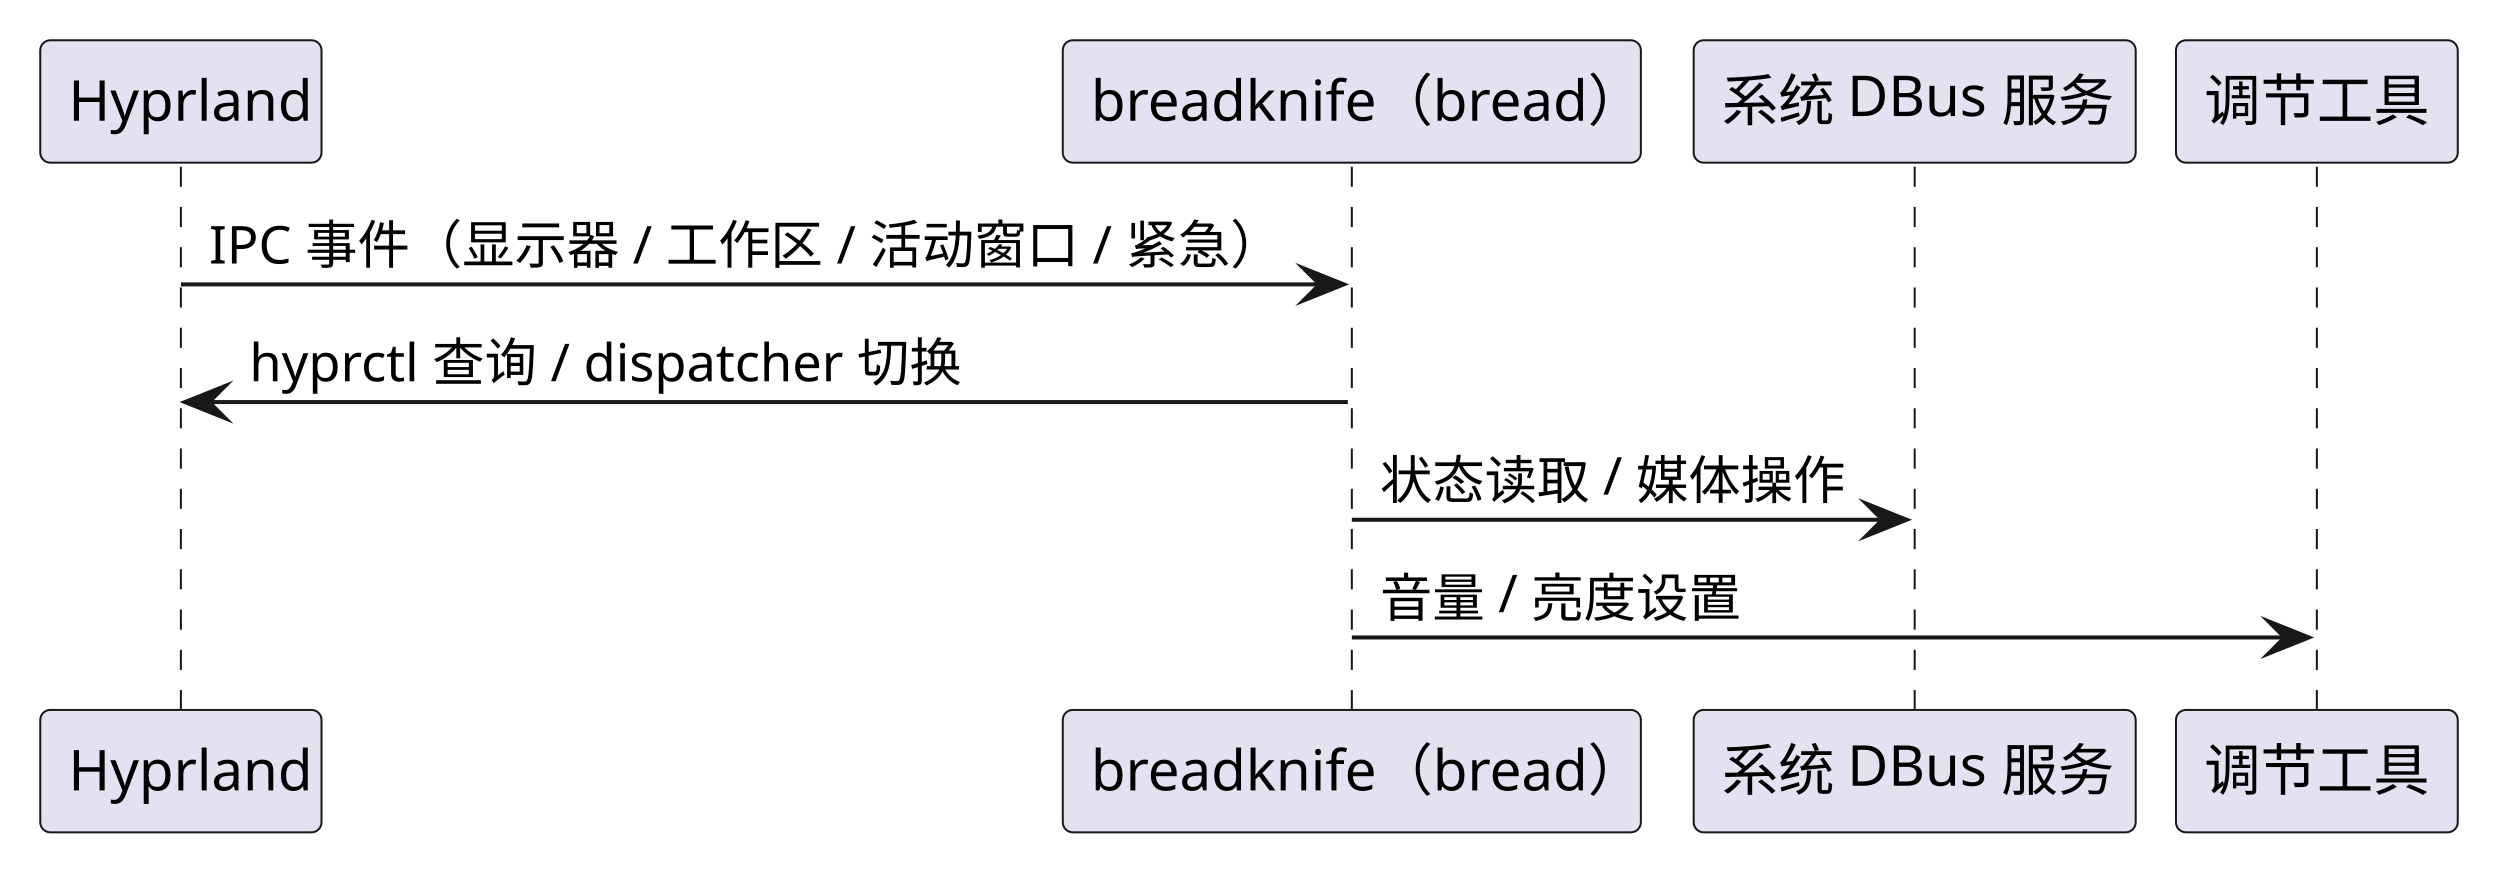
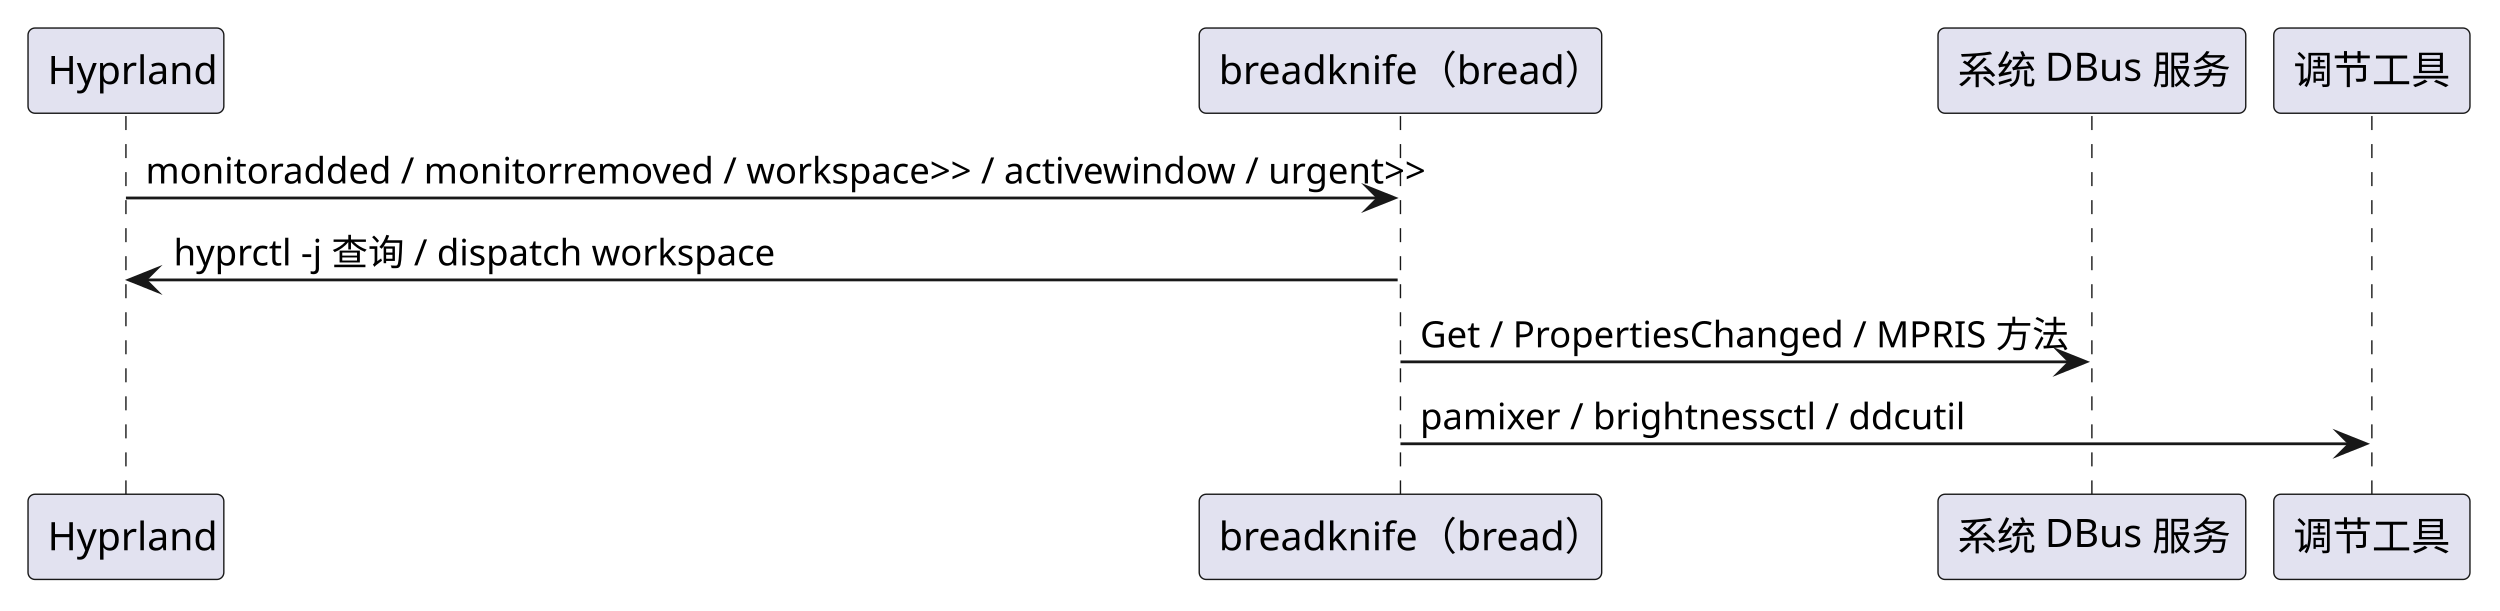
- <svg xmlns="http://www.w3.org/2000/svg" version="1.1" data-diagram-type="SEQUENCE" style="width:621px;height:218px;background:#FFFFFF;" width="621px" height="218px" viewBox="0 0 621 218" zoomAndPan="magnify" preserveAspectRatio="none" contentStyleType="text/css">
+ <svg xmlns="http://www.w3.org/2000/svg" version="1.1" data-diagram-type="SEQUENCE" style="width:892px;height:218px;background:#FFFFFF;" width="892px" height="218px" viewBox="0 0 892 218" zoomAndPan="magnify" preserveAspectRatio="none" contentStyleType="text/css">
  <defs />
  <g font-family="sans-serif" lengthAdjust="spacing">
    <g>
      <rect x="41.432" y="41.406" width="8" height="134.938" fill="#000" fill-opacity="0" />
      <line x1="44.932" y1="41.406" x2="44.932" y2="176.344" style="stroke:#181818;stroke-width:0.5;stroke-dasharray:5,5;" />
    </g>
    <g>
-       <rect x="332.294" y="41.406" width="8" height="134.938" fill="#000" fill-opacity="0" />
-       <line x1="335.794" y1="41.406" x2="335.794" y2="176.344" style="stroke:#181818;stroke-width:0.5;stroke-dasharray:5,5;" />
+       <rect x="496.184" y="41.406" width="8" height="134.938" fill="#000" fill-opacity="0" />
+       <line x1="499.684" y1="41.406" x2="499.684" y2="176.344" style="stroke:#181818;stroke-width:0.5;stroke-dasharray:5,5;" />
    </g>
    <g>
-       <rect x="472.107" y="41.406" width="8" height="134.938" fill="#000" fill-opacity="0" />
-       <line x1="475.607" y1="41.406" x2="475.607" y2="176.344" style="stroke:#181818;stroke-width:0.5;stroke-dasharray:5,5;" />
+       <rect x="742.885" y="41.406" width="8" height="134.938" fill="#000" fill-opacity="0" />
+       <line x1="746.385" y1="41.406" x2="746.385" y2="176.344" style="stroke:#181818;stroke-width:0.5;stroke-dasharray:5,5;" />
    </g>
    <g>
-       <rect x="572.006" y="41.406" width="8" height="134.938" fill="#000" fill-opacity="0" />
-       <line x1="575.506" y1="41.406" x2="575.506" y2="176.344" style="stroke:#181818;stroke-width:0.5;stroke-dasharray:5,5;" />
+       <rect x="842.784" y="41.406" width="8" height="134.938" fill="#000" fill-opacity="0" />
+       <line x1="846.284" y1="41.406" x2="846.284" y2="176.344" style="stroke:#181818;stroke-width:0.5;stroke-dasharray:5,5;" />
    </g>
    <rect x="10" y="10" width="69.863" height="30.406" fill="#E2E2F0" style="stroke:#181818;stroke-width:0.5;" rx="2.5" ry="2.5" />
    <text x="17" y="29.988" fill="#000" font-size="14" textLength="55.863">Hyprland</text>
-     <rect x="263.992" y="10" width="143.602" height="30.406" fill="#E2E2F0" style="stroke:#181818;stroke-width:0.5;" rx="2.5" ry="2.5" />
-     <text x="270.992" y="29.988" fill="#000" font-size="14" textLength="129.602">breadknife（bread）</text>
-     <rect x="420.708" y="10" width="109.799" height="30.406" fill="#E2E2F0" style="stroke:#181818;stroke-width:0.5;" rx="2.5" ry="2.5" />
-     <text x="427.708" y="29.988" fill="#000" font-size="14" textLength="95.799">系统 DBus 服务</text>
-     <rect x="540.506" y="10" width="70" height="30.406" fill="#E2E2F0" style="stroke:#181818;stroke-width:0.5;" rx="2.5" ry="2.5" />
-     <text x="547.506" y="29.988" fill="#000" font-size="14" textLength="56">调节工具</text>
+     <rect x="427.882" y="10" width="143.602" height="30.406" fill="#E2E2F0" style="stroke:#181818;stroke-width:0.5;" rx="2.5" ry="2.5" />
+     <text x="434.882" y="29.988" fill="#000" font-size="14" textLength="129.602">breadknife（bread）</text>
+     <rect x="691.486" y="10" width="109.799" height="30.406" fill="#E2E2F0" style="stroke:#181818;stroke-width:0.5;" rx="2.5" ry="2.5" />
+     <text x="698.486" y="29.988" fill="#000" font-size="14" textLength="95.799">系统 DBus 服务</text>
+     <rect x="811.284" y="10" width="70" height="30.406" fill="#E2E2F0" style="stroke:#181818;stroke-width:0.5;" rx="2.5" ry="2.5" />
+     <text x="818.284" y="29.988" fill="#000" font-size="14" textLength="56">调节工具</text>
    <rect x="10" y="176.344" width="69.863" height="30.406" fill="#E2E2F0" style="stroke:#181818;stroke-width:0.5;" rx="2.5" ry="2.5" />
    <text x="17" y="196.332" fill="#000" font-size="14" textLength="55.863">Hyprland</text>
-     <rect x="263.992" y="176.344" width="143.602" height="30.406" fill="#E2E2F0" style="stroke:#181818;stroke-width:0.5;" rx="2.5" ry="2.5" />
-     <text x="270.992" y="196.332" fill="#000" font-size="14" textLength="129.602">breadknife（bread）</text>
-     <rect x="420.708" y="176.344" width="109.799" height="30.406" fill="#E2E2F0" style="stroke:#181818;stroke-width:0.5;" rx="2.5" ry="2.5" />
-     <text x="427.708" y="196.332" fill="#000" font-size="14" textLength="95.799">系统 DBus 服务</text>
-     <rect x="540.506" y="176.344" width="70" height="30.406" fill="#E2E2F0" style="stroke:#181818;stroke-width:0.5;" rx="2.5" ry="2.5" />
-     <text x="547.506" y="196.332" fill="#000" font-size="14" textLength="56">调节工具</text>
-     <polygon points="323.794,66.641,333.794,70.641,323.794,74.641,327.794,70.641" fill="#181818" style="stroke:#181818;stroke-width:1;stroke-linejoin:miter;stroke-miterlimit:10;" />
-     <line x1="44.932" y1="70.641" x2="329.794" y2="70.641" style="stroke:#181818;stroke-width:1;" />
-     <text x="51.932" y="65.467" fill="#000" font-size="13" textLength="266.862">IPC 事件（显示器 / 工作区 / 活动窗口 / 紧急）</text>
+     <rect x="427.882" y="176.344" width="143.602" height="30.406" fill="#E2E2F0" style="stroke:#181818;stroke-width:0.5;" rx="2.5" ry="2.5" />
+     <text x="434.882" y="196.332" fill="#000" font-size="14" textLength="129.602">breadknife（bread）</text>
+     <rect x="691.486" y="176.344" width="109.799" height="30.406" fill="#E2E2F0" style="stroke:#181818;stroke-width:0.5;" rx="2.5" ry="2.5" />
+     <text x="698.486" y="196.332" fill="#000" font-size="14" textLength="95.799">系统 DBus 服务</text>
+     <rect x="811.284" y="176.344" width="70" height="30.406" fill="#E2E2F0" style="stroke:#181818;stroke-width:0.5;" rx="2.5" ry="2.5" />
+     <text x="818.284" y="196.332" fill="#000" font-size="14" textLength="56">调节工具</text>
+     <polygon points="487.684,66.641,497.684,70.641,487.684,74.641,491.684,70.641" fill="#181818" style="stroke:#181818;stroke-width:1;stroke-linejoin:miter;stroke-miterlimit:10;" />
+     <line x1="44.932" y1="70.641" x2="493.684" y2="70.641" style="stroke:#181818;stroke-width:1;" />
+     <text x="51.932" y="65.467" fill="#000" font-size="13" textLength="430.752">monitoradded / monitorremoved / workspace&gt;&gt; / activewindow / urgent&gt;&gt;</text>
    <polygon points="55.932,95.875,45.932,99.875,55.932,103.875,51.932,99.875" fill="#181818" style="stroke:#181818;stroke-width:1;stroke-linejoin:miter;stroke-miterlimit:10;" />
-     <line x1="49.932" y1="99.875" x2="334.794" y2="99.875" style="stroke:#181818;stroke-width:1;" />
-     <text x="61.932" y="94.701" fill="#000" font-size="13" textLength="170.587">hyprctl 查询 / dispatcher 切换</text>
-     <polygon points="463.607,125.109,473.607,129.109,463.607,133.109,467.607,129.109" fill="#181818" style="stroke:#181818;stroke-width:1;stroke-linejoin:miter;stroke-miterlimit:10;" />
-     <line x1="335.794" y1="129.109" x2="469.607" y2="129.109" style="stroke:#181818;stroke-width:1;" />
-     <text x="342.794" y="123.936" fill="#000" font-size="13" textLength="115.813">状态读取 / 媒体操作</text>
-     <polygon points="563.506,154.344,573.506,158.344,563.506,162.344,567.506,158.344" fill="#181818" style="stroke:#181818;stroke-width:1;stroke-linejoin:miter;stroke-miterlimit:10;" />
-     <line x1="335.794" y1="158.344" x2="569.506" y2="158.344" style="stroke:#181818;stroke-width:1;" />
-     <text x="342.794" y="153.17" fill="#000" font-size="13" textLength="89.813">音量 / 亮度设置</text>
+     <line x1="49.932" y1="99.875" x2="498.684" y2="99.875" style="stroke:#181818;stroke-width:1;" />
+     <text x="61.932" y="94.701" fill="#000" font-size="13" textLength="206.172">hyprctl -j 查询 / dispatch workspace</text>
+     <polygon points="734.385,125.109,744.385,129.109,734.385,133.109,738.385,129.109" fill="#181818" style="stroke:#181818;stroke-width:1;stroke-linejoin:miter;stroke-miterlimit:10;" />
+     <line x1="499.684" y1="129.109" x2="740.385" y2="129.109" style="stroke:#181818;stroke-width:1;" />
+     <text x="506.684" y="123.936" fill="#000" font-size="13" textLength="222.701">Get / PropertiesChanged / MPRIS 方法</text>
+     <polygon points="834.284,154.344,844.284,158.344,834.284,162.344,838.284,158.344" fill="#181818" style="stroke:#181818;stroke-width:1;stroke-linejoin:miter;stroke-miterlimit:10;" />
+     <line x1="499.684" y1="158.344" x2="840.284" y2="158.344" style="stroke:#181818;stroke-width:1;" />
+     <text x="506.684" y="153.17" fill="#000" font-size="13" textLength="184.806">pamixer / brightnessctl / ddcutil</text>
  </g>
</svg>
